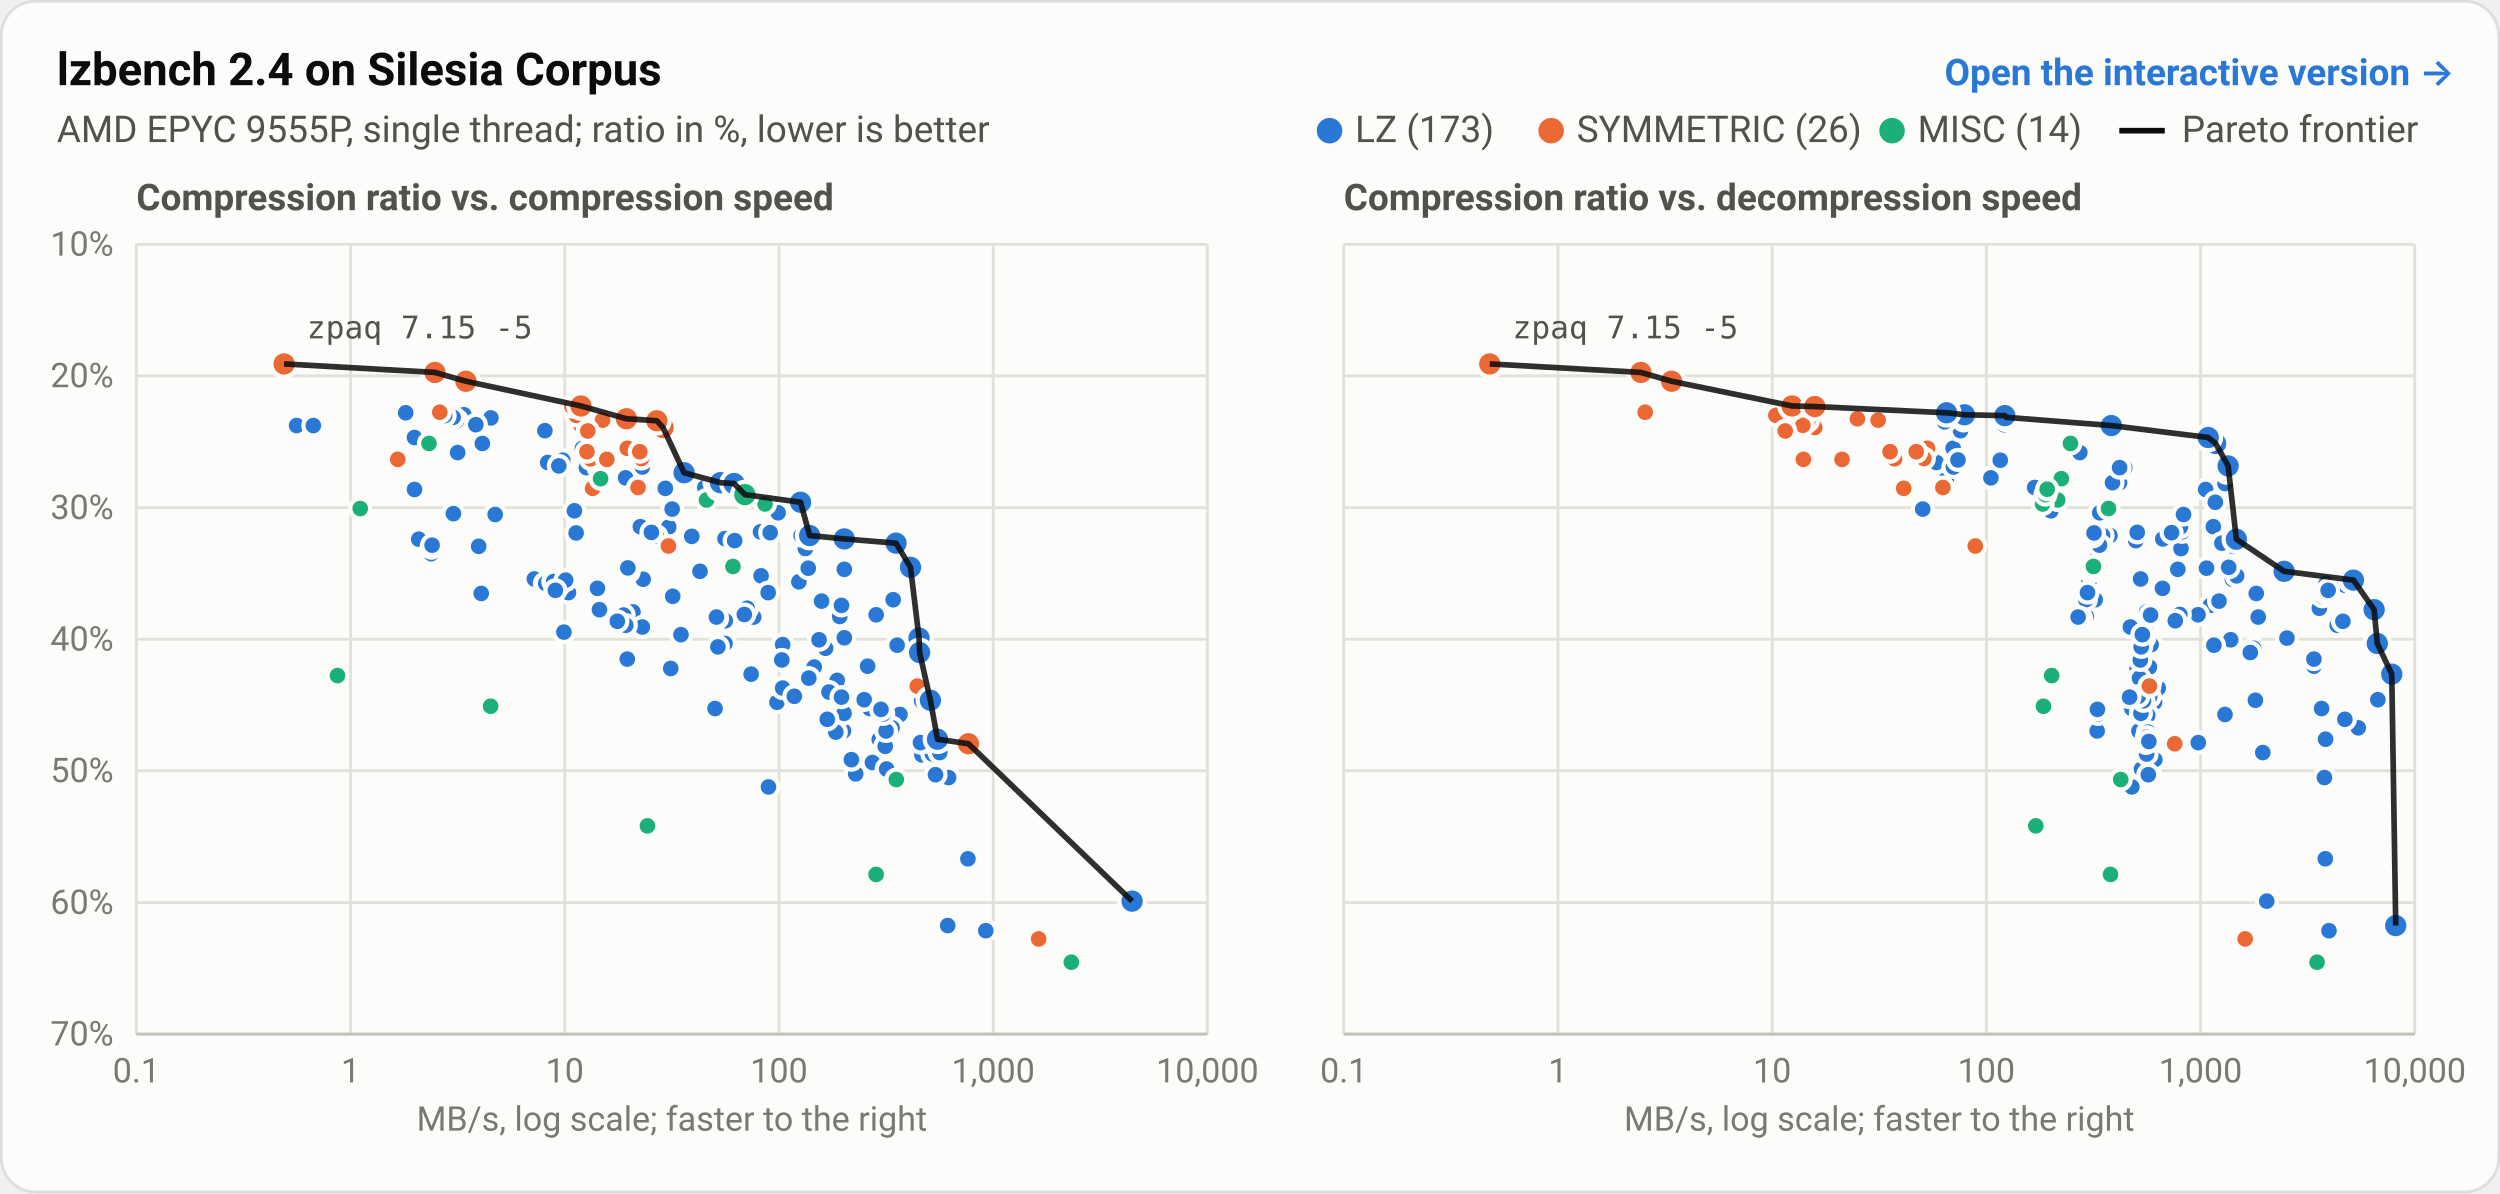
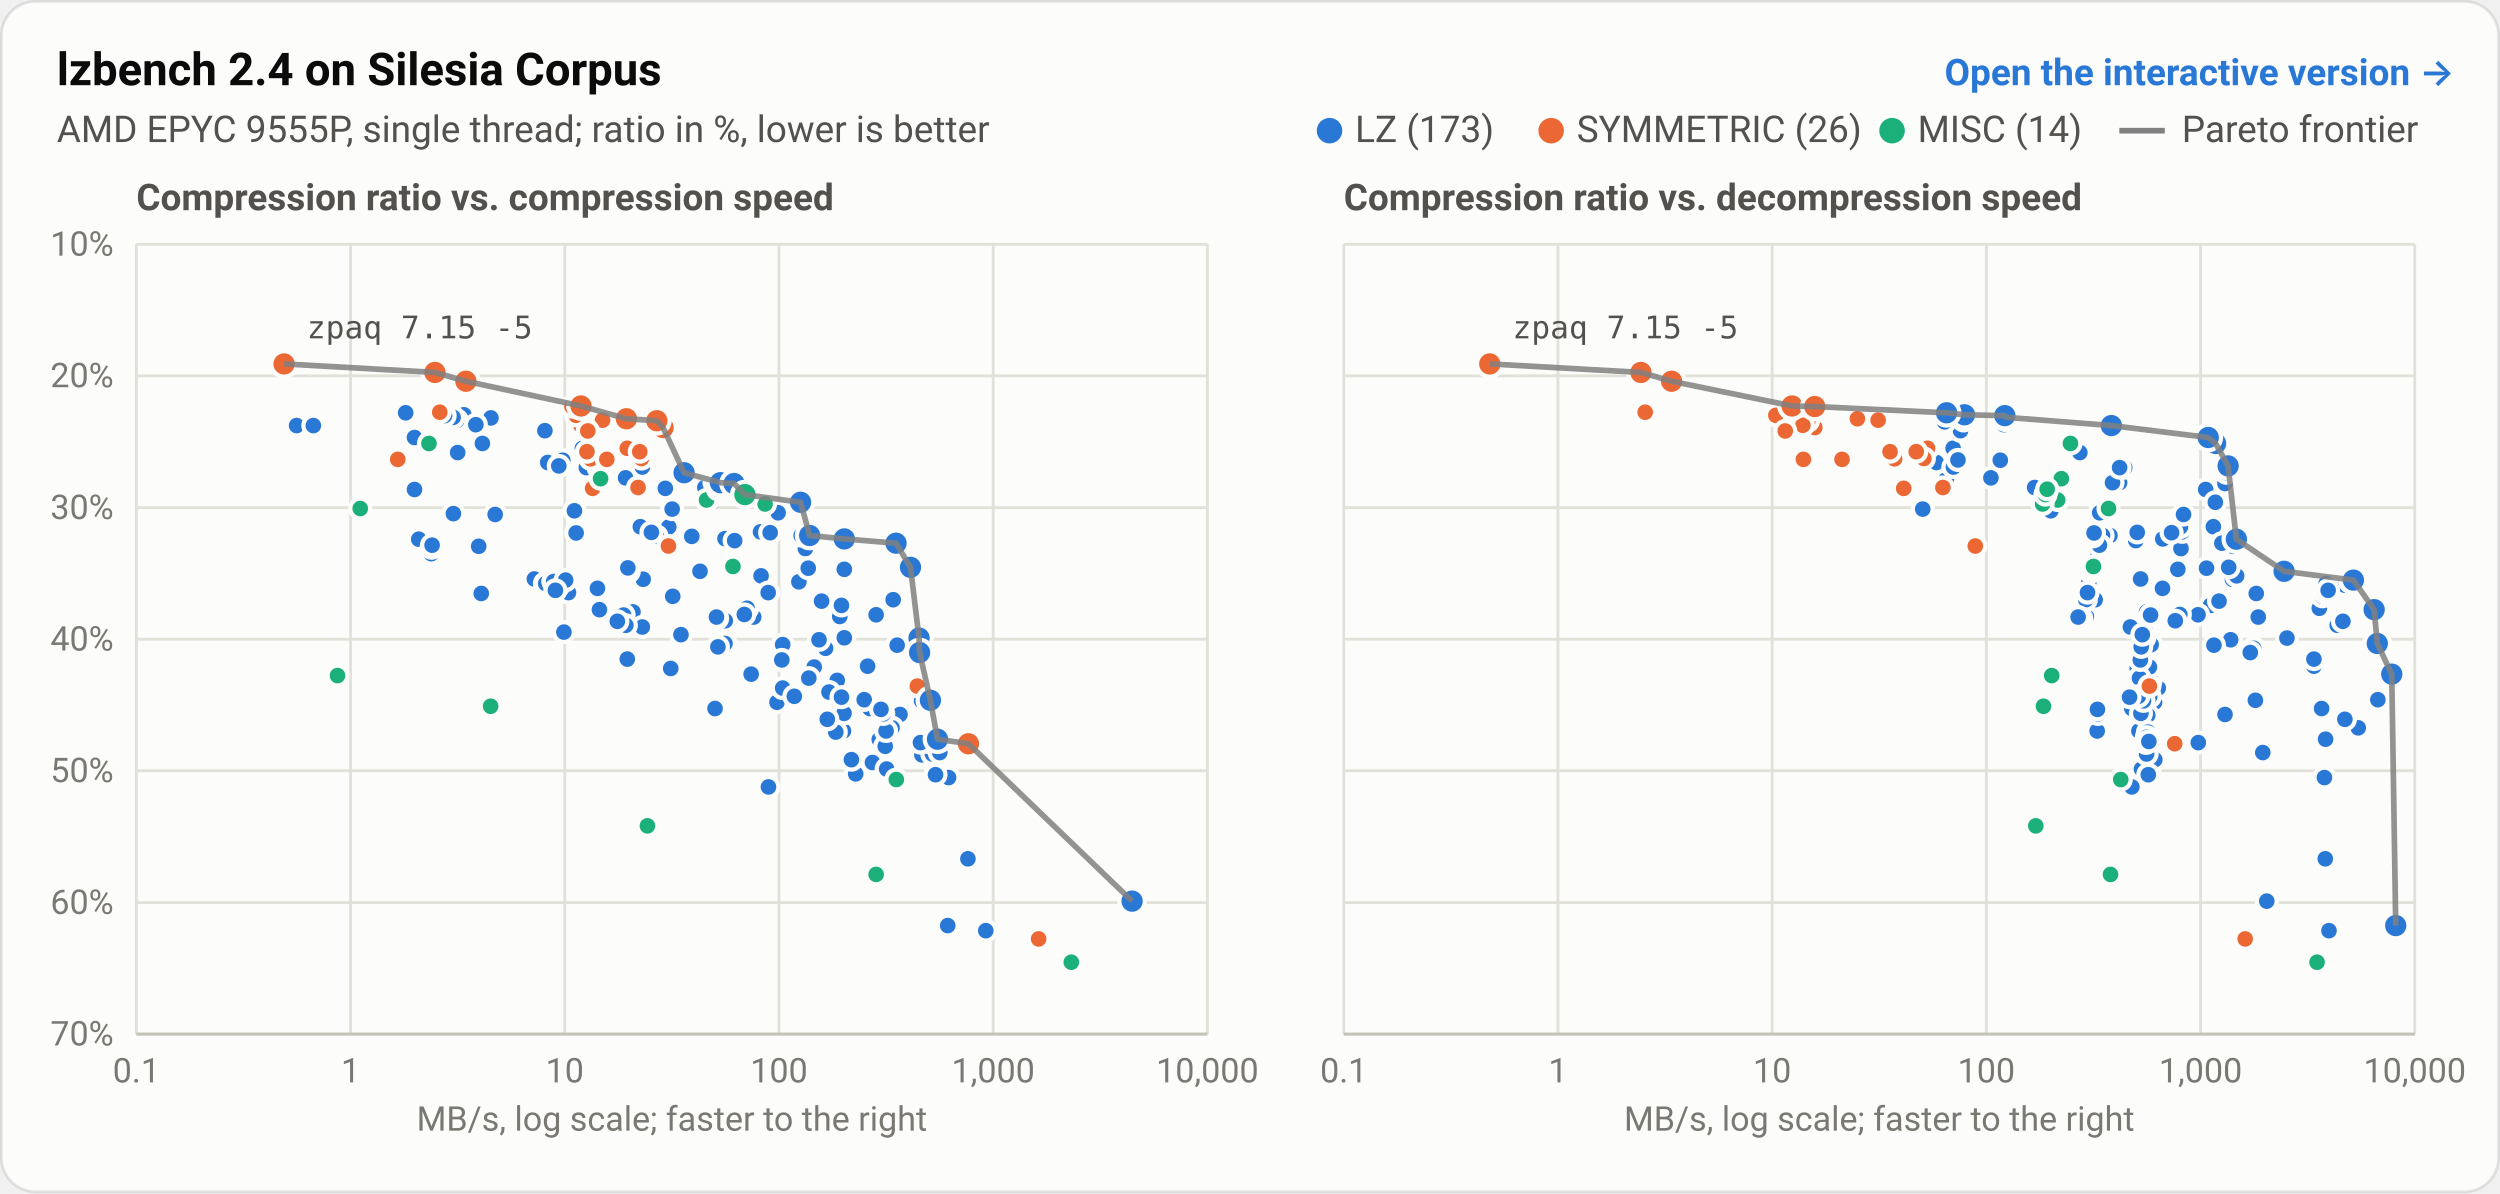
<svg xmlns="http://www.w3.org/2000/svg" width="880" height="420" viewBox="0 0 880 420" role="img" aria-label="lzbench 2.4 on Silesia Corpus: compression ratio against compression and decompression speed">
  <style>
  .bg { fill: #fcfcfb; stroke: rgba(11,11,11,0.10); }
  .grid { stroke: #e1e0d9; }
  .axis { stroke: #c3c2b7; }
-   .front { stroke: #0b0b0b; }
+   .front { stroke: #808080; }
  text { font-family: system-ui, -apple-system, "Segoe UI", Roboto, sans-serif; fill: #7a7873; font-size: 12px; }
  .title { fill: #0b0b0b; font-size: 16px; font-weight: 650; }
  .sub, .panel, .key { fill: #52514e; font-size: 13px; }
  .panel { font-weight: 600; }
  .label { fill: #52514e; font-family: ui-monospace, Menlo, Consolas, monospace; font-size: 11px; }
  .link { fill: #2a78d6; font-size: 13px; font-weight: 600; }
  .ring { stroke: #fcfcfb; }
  .lz { fill: #2a78d6; } .sym { fill: #eb6834; } .misc { fill: #1baf7a; }
  @media (prefers-color-scheme: dark) {
    .bg { fill: #1a1a19; stroke: rgba(255,255,255,0.10); }
    .grid { stroke: #2c2c2a; }
    .axis { stroke: #383835; }
    .front { stroke: #ffffff; }
    text { fill: #9a988f; }
    .title { fill: #ffffff; }
    .sub, .panel, .key, .label { fill: #c3c2b7; }
    .link { fill: #6da7ec; }
    .ring { stroke: #1a1a19; }
    .lz { fill: #3987e5; } .sym { fill: #d95926; } .misc { fill: #199e70; }
  }
</style>
  <rect class="bg" x="0.5" y="0.5" width="879" height="419" rx="12" />
  <text class="title" x="20" y="30">lzbench 2.4 on Silesia Corpus</text>
  <text class="sub" x="20" y="50">AMD EPYC 9555P, single thread; ratio in %, lower is better</text>
  <text class="link" x="864" y="30" text-anchor="end">Open the interactive version →</text>
  <circle class="lz" cx="468" cy="46" r="4.5" />
  <text class="key" x="477" y="50">LZ (173)</text>
  <circle class="sym" cx="546" cy="46" r="4.5" />
  <text class="key" x="555" y="50">SYMMETRIC (26)</text>
  <circle class="misc" cx="666" cy="46" r="4.5" />
  <text class="key" x="675" y="50">MISC (14)</text>
  <line class="front" stroke-width="2" x1="746" x2="762" y1="46" y2="46" />
  <text class="key" x="768" y="50">Pareto frontier</text>
  <text x="40" y="90.0" text-anchor="end">10%</text>
  <text x="40" y="136.3" text-anchor="end">20%</text>
  <text x="40" y="182.7" text-anchor="end">30%</text>
  <text x="40" y="229.0" text-anchor="end">40%</text>
  <text x="40" y="275.3" text-anchor="end">50%</text>
  <text x="40" y="321.7" text-anchor="end">60%</text>
  <text x="40" y="368.0" text-anchor="end">70%</text>
  <text class="panel" x="48" y="74">Compression ratio vs. compression speed</text>
  <line class="grid" x1="48.0" x2="48.0" y1="86" y2="364" />
  <text x="48.0" y="381" text-anchor="middle">0.1</text>
  <line class="grid" x1="123.4" x2="123.4" y1="86" y2="364" />
  <text x="123.4" y="381" text-anchor="middle">1</text>
  <line class="grid" x1="198.8" x2="198.8" y1="86" y2="364" />
  <text x="198.8" y="381" text-anchor="middle">10</text>
  <line class="grid" x1="274.2" x2="274.2" y1="86" y2="364" />
  <text x="274.2" y="381" text-anchor="middle">100</text>
  <line class="grid" x1="349.6" x2="349.6" y1="86" y2="364" />
  <text x="349.6" y="381" text-anchor="middle">1,000</text>
  <line class="grid" x1="425.0" x2="425.0" y1="86" y2="364" />
  <text x="425.0" y="381" text-anchor="middle">10,000</text>
  <line class="grid" x1="48" x2="425.0" y1="86.0" y2="86.0" />
  <line class="grid" x1="48" x2="425.0" y1="132.3" y2="132.3" />
  <line class="grid" x1="48" x2="425.0" y1="178.7" y2="178.7" />
  <line class="grid" x1="48" x2="425.0" y1="225.0" y2="225.0" />
  <line class="grid" x1="48" x2="425.0" y1="271.3" y2="271.3" />
  <line class="grid" x1="48" x2="425.0" y1="317.7" y2="317.7" />
  <line class="grid" x1="48" x2="425.0" y1="364.0" y2="364.0" />
  <line class="axis" x1="48" x2="425.0" y1="364" y2="364" />
  <text x="236.5" y="398" text-anchor="middle">MB/s, log scale; faster to the right</text>
  <circle class="lz ring" stroke-width="1.5" cx="255.2" cy="189.6" r="3.5" />
  <circle class="lz ring" stroke-width="1.5" cx="243.5" cy="188.8" r="3.5" />
  <circle class="lz ring" stroke-width="1.5" cx="295.6" cy="217.0" r="3.5" />
  <circle class="lz ring" stroke-width="1.5" cx="281.2" cy="204.8" r="3.5" />
  <circle class="lz ring" stroke-width="1.5" cx="225.8" cy="186.6" r="3.5" />
  <circle class="lz ring" stroke-width="1.5" cx="159.6" cy="180.8" r="3.5" />
  <circle class="lz ring" stroke-width="1.5" cx="314.4" cy="211.1" r="3.5" />
  <circle class="lz ring" stroke-width="1.5" cx="206.4" cy="164.6" r="3.5" />
  <circle class="lz ring" stroke-width="1.5" cx="104.4" cy="149.8" r="3.5" />
  <circle class="lz ring" stroke-width="1.5" cx="307.1" cy="268.4" r="3.5" />
  <circle class="lz ring" stroke-width="1.5" cx="309.5" cy="260.3" r="3.5" />
  <circle class="lz ring" stroke-width="1.5" cx="224.3" cy="168.7" r="3.5" />
  <circle class="lz ring" stroke-width="1.5" cx="205.0" cy="157.8" r="3.5" />
  <circle class="lz ring" stroke-width="1.5" cx="191.8" cy="151.6" r="3.5" />
  <circle class="lz ring" stroke-width="1.5" cx="172.8" cy="147.1" r="3.5" />
  <circle class="lz ring" stroke-width="1.5" cx="163.3" cy="146.0" r="3.5" />
  <circle class="lz ring" stroke-width="1.5" cx="296.2" cy="213.1" r="3.5" />
  <circle class="lz ring" stroke-width="1.5" cx="273.9" cy="180.5" r="3.5" />
  <circle class="lz ring" stroke-width="1.5" cx="248.1" cy="171.6" r="3.5" />
  <circle class="lz ring" stroke-width="1.5" cx="297.2" cy="200.4" r="3.5" />
  <circle class="lz ring" stroke-width="1.5" cx="283.5" cy="193.1" r="3.5" />
  <circle class="lz ring" stroke-width="1.5" cx="267.7" cy="187.2" r="3.5" />
  <circle class="lz ring" stroke-width="1.5" cx="235.4" cy="185.5" r="3.5" />
  <circle class="lz ring" stroke-width="1.5" cx="174.3" cy="181.1" r="3.5" />
  <circle class="lz ring" stroke-width="1.5" cx="324.5" cy="265.7" r="3.5" />
  <circle class="lz ring" stroke-width="1.5" cx="290.6" cy="228.2" r="3.5" />
  <circle class="lz ring" stroke-width="1.5" cx="265.3" cy="217.2" r="3.5" />
  <circle class="lz ring" stroke-width="1.5" cx="169.4" cy="208.9" r="3.5" />
  <circle class="lz ring" stroke-width="1.5" cx="316.8" cy="251.5" r="3.5" />
  <circle class="lz ring" stroke-width="1.5" cx="288.3" cy="225.2" r="3.5" />
  <circle class="lz ring" stroke-width="1.5" cx="226.4" cy="203.9" r="3.5" />
  <circle class="lz ring" stroke-width="1.5" cx="147.4" cy="189.8" r="3.5" />
  <circle class="lz ring" stroke-width="1.5" cx="315.8" cy="227.1" r="3.5" />
  <circle class="lz ring" stroke-width="1.5" cx="289.2" cy="211.6" r="3.5" />
  <circle class="lz ring" stroke-width="1.5" cx="267.9" cy="202.7" r="3.5" />
  <circle class="lz ring" stroke-width="1.5" cx="168.5" cy="192.3" r="3.5" />
  <circle class="lz ring" stroke-width="1.5" cx="308.4" cy="216.4" r="3.5" />
  <circle class="lz ring" stroke-width="1.5" cx="284.5" cy="200.0" r="3.5" />
  <circle class="lz ring" stroke-width="1.5" cx="225.4" cy="185.4" r="3.5" />
  <circle class="lz ring" stroke-width="1.5" cx="145.9" cy="172.3" r="3.5" />
  <circle class="lz ring" stroke-width="1.5" cx="347.0" cy="327.6" r="3.5" />
  <circle class="lz ring" stroke-width="1.5" cx="340.7" cy="302.3" r="3.5" />
  <circle class="lz ring" stroke-width="1.5" cx="333.9" cy="273.7" r="3.5" />
  <circle class="lz ring" stroke-width="1.5" cx="305.4" cy="234.5" r="3.5" />
  <circle class="lz ring" stroke-width="1.5" cx="263.0" cy="214.1" r="3.5" />
  <circle class="lz ring" stroke-width="1.5" cx="236.8" cy="209.9" r="3.5" />
  <circle class="lz ring" stroke-width="1.5" cx="200.1" cy="208.6" r="3.5" />
  <circle class="lz ring" stroke-width="1.5" cx="246.4" cy="201.1" r="3.5" />
  <circle class="lz ring" stroke-width="1.5" cx="312.1" cy="270.7" r="3.5" />
  <circle class="lz ring" stroke-width="1.5" cx="311.6" cy="262.7" r="3.5" />
  <circle class="lz ring" stroke-width="1.5" cx="271.1" cy="187.5" r="3.5" />
  <circle class="lz ring" stroke-width="1.5" cx="270.5" cy="277.0" r="3.5" />
  <circle class="lz ring" stroke-width="1.5" cx="251.7" cy="249.4" r="3.5" />
  <circle class="lz ring" stroke-width="1.5" cx="236.1" cy="235.3" r="3.5" />
  <circle class="lz ring" stroke-width="1.5" cx="198.5" cy="222.5" r="3.5" />
  <circle class="lz ring" stroke-width="1.5" cx="202.2" cy="179.8" r="3.5" />
  <circle class="lz ring" stroke-width="1.5" cx="161.1" cy="159.3" r="3.5" />
  <circle class="lz ring" stroke-width="1.5" cx="236.6" cy="179.2" r="3.5" />
  <circle class="lz ring" stroke-width="1.5" cx="192.8" cy="162.8" r="3.5" />
  <circle class="lz ring" stroke-width="1.5" cx="160.1" cy="148.5" r="3.5" />
  <circle class="lz ring" stroke-width="1.5" cx="142.8" cy="145.3" r="3.5" />
  <circle class="lz ring" stroke-width="1.5" cx="234.2" cy="171.9" r="3.5" />
  <circle class="lz ring" stroke-width="1.5" cx="226.1" cy="164.4" r="3.5" />
  <circle class="lz ring" stroke-width="1.5" cx="208.9" cy="161.9" r="3.5" />
  <circle class="lz ring" stroke-width="1.5" cx="160.8" cy="148.0" r="3.5" />
  <circle class="lz ring" stroke-width="1.5" cx="154.1" cy="146.1" r="3.5" />
  <circle class="lz ring" stroke-width="1.5" cx="301.2" cy="272.4" r="3.5" />
  <circle class="lz ring" stroke-width="1.5" cx="273.5" cy="247.2" r="3.5" />
  <circle class="lz ring" stroke-width="1.5" cx="299.7" cy="267.4" r="3.5" />
  <circle class="lz ring" stroke-width="1.5" cx="275.5" cy="242.2" r="3.5" />
  <circle class="lz ring" stroke-width="1.5" cx="294.5" cy="251.8" r="3.5" />
  <circle class="lz ring" stroke-width="1.5" cx="295.6" cy="245.2" r="3.5" />
  <circle class="lz ring" stroke-width="1.5" cx="294.7" cy="239.5" r="3.5" />
  <circle class="lz ring" stroke-width="1.5" cx="286.6" cy="234.8" r="3.5" />
  <circle class="lz ring" stroke-width="1.5" cx="275.5" cy="226.9" r="3.5" />
  <circle class="lz ring" stroke-width="1.5" cx="210.3" cy="207.1" r="3.5" />
  <circle class="lz ring" stroke-width="1.5" cx="296.9" cy="257.3" r="3.5" />
  <circle class="lz ring" stroke-width="1.5" cx="297.1" cy="251.1" r="3.5" />
  <circle class="lz ring" stroke-width="1.5" cx="291.8" cy="243.6" r="3.5" />
  <circle class="lz ring" stroke-width="1.5" cx="284.7" cy="238.7" r="3.5" />
  <circle class="lz ring" stroke-width="1.5" cx="275.2" cy="232.3" r="3.5" />
  <circle class="lz ring" stroke-width="1.5" cx="222.8" cy="215.4" r="3.5" />
  <circle class="lz ring" stroke-width="1.5" cx="294.2" cy="257.7" r="3.5" />
  <circle class="lz ring" stroke-width="1.5" cx="219.5" cy="216.5" r="3.5" />
  <circle class="lz ring" stroke-width="1.5" cx="326.9" cy="259.5" r="3.5" />
  <circle class="lz ring" stroke-width="1.5" cx="329.3" cy="272.7" r="3.5" />
  <circle class="lz ring" stroke-width="1.5" cx="328.2" cy="265.4" r="3.5" />
  <circle class="lz ring" stroke-width="1.5" cx="327.9" cy="261.5" r="3.5" />
  <circle class="lz ring" stroke-width="1.5" cx="188.9" cy="204.3" r="3.5" />
  <circle class="lz ring" stroke-width="1.5" cx="327.0" cy="261.0" r="3.5" />
  <circle class="lz ring" stroke-width="1.5" cx="188.5" cy="204.7" r="3.5" />
  <circle class="lz ring" stroke-width="1.5" cx="188.1" cy="203.8" r="3.5" />
  <circle class="lz ring" stroke-width="1.5" cx="226.1" cy="220.7" r="3.5" />
  <circle class="lz ring" stroke-width="1.5" cx="220.8" cy="232.0" r="3.5" />
  <circle class="lz ring" stroke-width="1.5" cx="192.6" cy="205.4" r="3.5" />
  <circle class="lz ring" stroke-width="1.5" cx="191.8" cy="205.4" r="3.5" />
  <circle class="lz ring" stroke-width="1.5" cx="192.1" cy="205.4" r="3.5" />
  <circle class="lz ring" stroke-width="1.5" cx="306.2" cy="249.4" r="3.5" />
  <circle class="lz ring" stroke-width="1.5" cx="220.3" cy="220.1" r="3.5" />
  <circle class="lz ring" stroke-width="1.5" cx="196.7" cy="206.0" r="3.5" />
  <circle class="lz ring" stroke-width="1.5" cx="196.2" cy="206.0" r="3.5" />
  <circle class="lz ring" stroke-width="1.5" cx="196.0" cy="206.0" r="3.5" />
  <circle class="lz ring" stroke-width="1.5" cx="217.3" cy="218.7" r="3.5" />
  <circle class="lz ring" stroke-width="1.5" cx="195.4" cy="204.7" r="3.5" />
  <circle class="lz ring" stroke-width="1.5" cx="194.8" cy="204.7" r="3.5" />
  <circle class="lz ring" stroke-width="1.5" cx="194.9" cy="204.7" r="3.5" />
  <circle class="lz ring" stroke-width="1.5" cx="262.0" cy="216.3" r="3.5" />
  <circle class="lz ring" stroke-width="1.5" cx="314.4" cy="211.1" r="3.5" />
  <circle class="lz ring" stroke-width="1.5" cx="282.0" cy="188.5" r="3.5" />
  <circle class="lz ring" stroke-width="1.5" cx="251.5" cy="169.9" r="3.5" />
  <circle class="lz ring" stroke-width="1.5" cx="210.7" cy="164.6" r="3.5" />
  <circle class="lz ring" stroke-width="1.5" cx="110.3" cy="149.8" r="3.5" />
  <circle class="lz ring" stroke-width="1.5" cx="313.9" cy="256.2" r="3.5" />
  <circle class="lz ring" stroke-width="1.5" cx="304.2" cy="246.3" r="3.5" />
  <circle class="lz ring" stroke-width="1.5" cx="264.3" cy="237.3" r="3.5" />
  <circle class="lz ring" stroke-width="1.5" cx="255.3" cy="226.5" r="3.5" />
  <circle class="lz ring" stroke-width="1.5" cx="210.7" cy="214.6" r="3.5" />
  <circle class="lz ring" stroke-width="1.5" cx="199.1" cy="204.2" r="3.5" />
  <circle class="lz ring" stroke-width="1.5" cx="314.0" cy="256.2" r="3.5" />
  <circle class="lz ring" stroke-width="1.5" cx="304.2" cy="246.3" r="3.5" />
  <circle class="lz ring" stroke-width="1.5" cx="264.4" cy="237.3" r="3.5" />
  <circle class="lz ring" stroke-width="1.5" cx="255.2" cy="226.5" r="3.5" />
  <circle class="lz ring" stroke-width="1.5" cx="211.0" cy="214.6" r="3.5" />
  <circle class="lz ring" stroke-width="1.5" cx="324.4" cy="246.7" r="3.5" />
  <circle class="lz ring" stroke-width="1.5" cx="297.2" cy="224.5" r="3.5" />
  <circle class="lz ring" stroke-width="1.5" cx="255.3" cy="218.5" r="3.5" />
  <circle class="lz ring" stroke-width="1.5" cx="311.9" cy="257.3" r="3.5" />
  <circle class="lz ring" stroke-width="1.5" cx="310.9" cy="251.3" r="3.5" />
  <circle class="lz ring" stroke-width="1.5" cx="310.1" cy="249.7" r="3.5" />
  <circle class="lz ring" stroke-width="1.5" cx="324.0" cy="261.4" r="3.5" />
  <circle class="lz ring" stroke-width="1.5" cx="251.5" cy="218.3" r="3.5" />
  <circle class="lz ring" stroke-width="1.5" cx="221.3" cy="201.2" r="3.5" />
  <circle class="lz ring" stroke-width="1.5" cx="151.8" cy="194.9" r="3.5" />
  <circle class="lz ring" stroke-width="1.5" cx="252.4" cy="217.7" r="3.5" />
  <circle class="lz ring" stroke-width="1.5" cx="221.2" cy="200.9" r="3.5" />
  <circle class="lz ring" stroke-width="1.5" cx="151.9" cy="192.8" r="3.5" />
  <circle class="lz ring" stroke-width="1.5" cx="252.2" cy="217.2" r="3.5" />
  <circle class="lz ring" stroke-width="1.5" cx="221.0" cy="199.9" r="3.5" />
  <circle class="lz ring" stroke-width="1.5" cx="152.1" cy="191.9" r="3.5" />
  <circle class="lz ring" stroke-width="1.5" cx="220.2" cy="168.2" r="3.5" />
  <circle class="lz ring" stroke-width="1.5" cx="198.1" cy="162.0" r="3.5" />
  <circle class="lz ring" stroke-width="1.5" cx="167.5" cy="149.5" r="3.5" />
  <circle class="lz ring" stroke-width="1.5" cx="159.5" cy="146.9" r="3.5" />
  <circle class="lz ring" stroke-width="1.5" cx="156.5" cy="146.3" r="3.5" />
  <circle class="lz ring" stroke-width="1.5" cx="279.6" cy="245.1" r="3.5" />
  <circle class="lz ring" stroke-width="1.5" cx="252.7" cy="227.7" r="3.5" />
  <circle class="lz ring" stroke-width="1.5" cx="239.7" cy="223.4" r="3.5" />
  <circle class="lz ring" stroke-width="1.5" cx="270.4" cy="208.6" r="3.5" />
  <circle class="lz ring" stroke-width="1.5" cx="231.1" cy="188.8" r="3.5" />
  <circle class="lz ring" stroke-width="1.5" cx="202.8" cy="187.6" r="3.5" />
  <circle class="lz ring" stroke-width="1.5" cx="296.2" cy="245.4" r="3.5" />
  <circle class="lz ring" stroke-width="1.5" cx="258.6" cy="190.3" r="3.5" />
  <circle class="lz ring" stroke-width="1.5" cx="229.3" cy="187.4" r="3.5" />
  <circle class="lz ring" stroke-width="1.5" cx="330.8" cy="264.9" r="3.5" />
  <circle class="lz ring" stroke-width="1.5" cx="196.7" cy="164.0" r="3.5" />
  <circle class="lz ring" stroke-width="1.5" cx="169.8" cy="156.1" r="3.5" />
  <circle class="lz ring" stroke-width="1.5" cx="145.9" cy="154.0" r="3.5" />
  <circle class="lz ring" stroke-width="1.5" cx="333.6" cy="325.8" r="3.5" />
  <circle class="lz ring" stroke-width="1.5" cx="291.2" cy="253.2" r="3.5" />
  <circle class="lz ring" stroke-width="1.5" cx="195.5" cy="207.8" r="3.5" />
  <circle class="sym ring" stroke-width="1.5" cx="208.6" cy="171.9" r="3.5" />
  <circle class="sym ring" stroke-width="1.5" cx="207.9" cy="161.5" r="3.5" />
  <circle class="sym ring" stroke-width="1.5" cx="206.6" cy="159.0" r="3.5" />
  <circle class="sym ring" stroke-width="1.5" cx="204.5" cy="149.7" r="3.5" />
  <circle class="sym ring" stroke-width="1.5" cx="202.8" cy="146.2" r="3.5" />
  <circle class="sym ring" stroke-width="1.5" cx="365.6" cy="330.5" r="3.5" />
  <circle class="sym ring" stroke-width="1.5" cx="322.9" cy="241.5" r="3.5" />
  <circle class="sym ring" stroke-width="1.5" cx="220.8" cy="157.8" r="3.5" />
  <circle class="sym ring" stroke-width="1.5" cx="212.1" cy="147.9" r="3.5" />
  <circle class="sym ring" stroke-width="1.5" cx="201.3" cy="143.1" r="3.5" />
  <circle class="sym ring" stroke-width="1.5" cx="224.6" cy="171.6" r="3.5" />
  <circle class="sym ring" stroke-width="1.5" cx="225.8" cy="161.4" r="3.5" />
  <circle class="sym ring" stroke-width="1.5" cx="225.2" cy="159.0" r="3.5" />
  <circle class="sym ring" stroke-width="1.5" cx="213.6" cy="161.7" r="3.5" />
  <circle class="sym ring" stroke-width="1.5" cx="206.9" cy="151.7" r="3.5" />
  <circle class="sym ring" stroke-width="1.5" cx="154.8" cy="145.1" r="3.5" />
  <circle class="sym ring" stroke-width="1.5" cx="140.0" cy="161.7" r="3.5" />
  <circle class="sym ring" stroke-width="1.5" cx="235.3" cy="192.2" r="3.5" />
  <circle class="misc ring" stroke-width="1.5" cx="258.0" cy="199.4" r="3.5" />
  <circle class="misc ring" stroke-width="1.5" cx="126.8" cy="179.0" r="3.5" />
  <circle class="misc ring" stroke-width="1.5" cx="308.4" cy="307.8" r="3.5" />
  <circle class="misc ring" stroke-width="1.5" cx="377.1" cy="338.7" r="3.5" />
  <circle class="misc ring" stroke-width="1.5" cx="227.9" cy="290.7" r="3.5" />
  <circle class="misc ring" stroke-width="1.5" cx="172.7" cy="248.6" r="3.5" />
  <circle class="misc ring" stroke-width="1.5" cx="118.8" cy="237.8" r="3.5" />
  <circle class="misc ring" stroke-width="1.5" cx="315.5" cy="274.4" r="3.5" />
  <circle class="misc ring" stroke-width="1.5" cx="248.7" cy="176.0" r="3.5" />
  <circle class="misc ring" stroke-width="1.5" cx="211.4" cy="168.5" r="3.5" />
  <circle class="misc ring" stroke-width="1.5" cx="151.0" cy="156.1" r="3.5" />
  <circle class="misc ring" stroke-width="1.5" cx="269.3" cy="177.4" r="3.5" />
  <circle class="misc ring" stroke-width="1.5" cx="252.7" cy="172.2" r="3.5" />
  <circle class="lz ring" stroke-width="1.5" cx="285.0" cy="188.5" r="4.5" />
  <circle class="lz ring" stroke-width="1.5" cx="253.6" cy="169.9" r="4.5" />
  <circle class="lz ring" stroke-width="1.5" cx="297.2" cy="189.7" r="4.5" />
  <circle class="lz ring" stroke-width="1.5" cx="330.0" cy="260.2" r="4.5" />
  <circle class="lz ring" stroke-width="1.5" cx="323.5" cy="224.6" r="4.5" />
  <circle class="lz ring" stroke-width="1.5" cx="398.5" cy="317.2" r="4.5" />
  <circle class="lz ring" stroke-width="1.5" cx="327.5" cy="246.5" r="4.5" />
  <circle class="lz ring" stroke-width="1.5" cx="323.7" cy="229.7" r="4.5" />
  <circle class="lz ring" stroke-width="1.5" cx="320.5" cy="199.7" r="4.5" />
  <circle class="lz ring" stroke-width="1.5" cx="315.4" cy="191.2" r="4.5" />
  <circle class="lz ring" stroke-width="1.5" cx="281.8" cy="176.8" r="4.5" />
  <circle class="lz ring" stroke-width="1.5" cx="258.4" cy="170.2" r="4.5" />
  <circle class="lz ring" stroke-width="1.5" cx="240.8" cy="166.4" r="4.5" />
  <circle class="sym ring" stroke-width="1.5" cx="220.5" cy="147.4" r="4.5" />
  <circle class="sym ring" stroke-width="1.5" cx="233.4" cy="150.5" r="4.5" />
  <circle class="sym ring" stroke-width="1.5" cx="231.2" cy="148.1" r="4.5" />
  <circle class="sym ring" stroke-width="1.5" cx="204.5" cy="142.9" r="4.5" />
  <circle class="sym ring" stroke-width="1.5" cx="340.9" cy="261.8" r="4.5" />
  <circle class="sym ring" stroke-width="1.5" cx="164.0" cy="134.2" r="4.5" />
  <circle class="sym ring" stroke-width="1.5" cx="153.1" cy="131.1" r="4.5" />
  <circle class="sym ring" stroke-width="1.5" cx="100.0" cy="128.1" r="4.5" />
  <circle class="misc ring" stroke-width="1.5" cx="262.2" cy="174.1" r="4.5" />
  <polyline class="front" fill="none" stroke-width="2" stroke-linejoin="round" opacity="0.85" points="398.5,317.2 340.9,261.8 330.0,260.2 327.5,246.5 323.7,229.7 323.5,224.6 320.5,199.7 315.4,191.2 297.2,189.7 285.0,188.5 281.8,176.8 262.2,174.1 258.4,170.2 253.6,169.9 240.8,166.4 233.4,150.5 231.2,148.1 220.5,147.4 204.5,142.9 164.0,134.2 153.1,131.1 100.0,128.1" />
  <text class="label" x="108.0" y="119.1">zpaq 7.15 -5</text>
  <text class="panel" x="473.0" y="74">Compression ratio vs. decompression speed</text>
  <line class="grid" x1="473.0" x2="473.0" y1="86" y2="364" />
  <text x="473.0" y="381" text-anchor="middle">0.1</text>
  <line class="grid" x1="548.4" x2="548.4" y1="86" y2="364" />
  <text x="548.4" y="381" text-anchor="middle">1</text>
  <line class="grid" x1="623.8" x2="623.8" y1="86" y2="364" />
  <text x="623.8" y="381" text-anchor="middle">10</text>
  <line class="grid" x1="699.2" x2="699.2" y1="86" y2="364" />
  <text x="699.2" y="381" text-anchor="middle">100</text>
  <line class="grid" x1="774.6" x2="774.6" y1="86" y2="364" />
  <text x="774.6" y="381" text-anchor="middle">1,000</text>
  <line class="grid" x1="850.0" x2="850.0" y1="86" y2="364" />
  <text x="850.0" y="381" text-anchor="middle">10,000</text>
  <line class="grid" x1="473.0" x2="850.0" y1="86.0" y2="86.0" />
  <line class="grid" x1="473.0" x2="850.0" y1="132.3" y2="132.3" />
  <line class="grid" x1="473.0" x2="850.0" y1="178.7" y2="178.7" />
  <line class="grid" x1="473.0" x2="850.0" y1="225.0" y2="225.0" />
  <line class="grid" x1="473.0" x2="850.0" y1="271.3" y2="271.3" />
  <line class="grid" x1="473.0" x2="850.0" y1="317.7" y2="317.7" />
  <line class="grid" x1="473.0" x2="850.0" y1="364.0" y2="364.0" />
  <line class="axis" x1="473.0" x2="850.0" y1="364" y2="364" />
  <text x="661.5" y="398" text-anchor="middle">MB/s, log scale; faster to the right</text>
  <circle class="lz ring" stroke-width="1.5" cx="761.7" cy="189.6" r="3.5" />
  <circle class="lz ring" stroke-width="1.5" cx="761.9" cy="188.8" r="3.5" />
  <circle class="lz ring" stroke-width="1.5" cx="734.4" cy="217.0" r="3.5" />
  <circle class="lz ring" stroke-width="1.5" cx="735.3" cy="204.8" r="3.5" />
  <circle class="lz ring" stroke-width="1.5" cx="738.1" cy="186.6" r="3.5" />
  <circle class="lz ring" stroke-width="1.5" cx="740.7" cy="180.8" r="3.5" />
  <circle class="lz ring" stroke-width="1.5" cx="737.5" cy="211.1" r="3.5" />
  <circle class="lz ring" stroke-width="1.5" cx="742.7" cy="188.5" r="3.5" />
  <circle class="lz ring" stroke-width="1.5" cx="746.1" cy="169.9" r="3.5" />
  <circle class="lz ring" stroke-width="1.5" cx="747.9" cy="164.6" r="3.5" />
  <circle class="lz ring" stroke-width="1.5" cx="757.2" cy="268.4" r="3.5" />
  <circle class="lz ring" stroke-width="1.5" cx="755.7" cy="260.3" r="3.5" />
  <circle class="lz ring" stroke-width="1.5" cx="685.1" cy="168.7" r="3.5" />
  <circle class="lz ring" stroke-width="1.5" cx="687.5" cy="157.8" r="3.5" />
  <circle class="lz ring" stroke-width="1.5" cx="690.1" cy="151.6" r="3.5" />
  <circle class="lz ring" stroke-width="1.5" cx="691.3" cy="147.1" r="3.5" />
  <circle class="lz ring" stroke-width="1.5" cx="778.1" cy="213.1" r="3.5" />
  <circle class="lz ring" stroke-width="1.5" cx="761.3" cy="189.7" r="3.5" />
  <circle class="lz ring" stroke-width="1.5" cx="739.1" cy="180.5" r="3.5" />
  <circle class="lz ring" stroke-width="1.5" cx="716.2" cy="171.6" r="3.5" />
  <circle class="lz ring" stroke-width="1.5" cx="766.6" cy="200.4" r="3.5" />
  <circle class="lz ring" stroke-width="1.5" cx="767.7" cy="193.1" r="3.5" />
  <circle class="lz ring" stroke-width="1.5" cx="768.1" cy="187.2" r="3.5" />
  <circle class="lz ring" stroke-width="1.5" cx="767.5" cy="185.5" r="3.5" />
  <circle class="lz ring" stroke-width="1.5" cx="768.6" cy="181.1" r="3.5" />
  <circle class="lz ring" stroke-width="1.5" cx="795.8" cy="265.7" r="3.5" />
  <circle class="lz ring" stroke-width="1.5" cx="793.3" cy="228.2" r="3.5" />
  <circle class="lz ring" stroke-width="1.5" cx="794.9" cy="217.2" r="3.5" />
  <circle class="lz ring" stroke-width="1.5" cx="794.2" cy="208.9" r="3.5" />
  <circle class="lz ring" stroke-width="1.5" cx="783.2" cy="251.5" r="3.5" />
  <circle class="lz ring" stroke-width="1.5" cx="785.2" cy="225.2" r="3.5" />
  <circle class="lz ring" stroke-width="1.5" cx="785.8" cy="203.9" r="3.5" />
  <circle class="lz ring" stroke-width="1.5" cx="779.3" cy="227.1" r="3.5" />
  <circle class="lz ring" stroke-width="1.5" cx="781.1" cy="211.6" r="3.5" />
  <circle class="lz ring" stroke-width="1.5" cx="787.3" cy="202.7" r="3.5" />
  <circle class="lz ring" stroke-width="1.5" cx="786.1" cy="192.3" r="3.5" />
  <circle class="lz ring" stroke-width="1.5" cx="773.7" cy="216.4" r="3.5" />
  <circle class="lz ring" stroke-width="1.5" cx="776.7" cy="200.0" r="3.5" />
  <circle class="lz ring" stroke-width="1.5" cx="779.1" cy="185.4" r="3.5" />
  <circle class="lz ring" stroke-width="1.5" cx="776.4" cy="172.3" r="3.5" />
  <circle class="lz ring" stroke-width="1.5" cx="819.8" cy="327.6" r="3.5" />
  <circle class="lz ring" stroke-width="1.5" cx="818.5" cy="302.3" r="3.5" />
  <circle class="lz ring" stroke-width="1.5" cx="818.2" cy="273.7" r="3.5" />
  <circle class="lz ring" stroke-width="1.5" cx="818.6" cy="260.2" r="3.5" />
  <circle class="lz ring" stroke-width="1.5" cx="814.5" cy="234.5" r="3.5" />
  <circle class="lz ring" stroke-width="1.5" cx="816.4" cy="214.1" r="3.5" />
  <circle class="lz ring" stroke-width="1.5" cx="817.5" cy="209.9" r="3.5" />
  <circle class="lz ring" stroke-width="1.5" cx="818.4" cy="208.6" r="3.5" />
  <circle class="lz ring" stroke-width="1.5" cx="805.0" cy="224.6" r="3.5" />
  <circle class="lz ring" stroke-width="1.5" cx="753.8" cy="270.7" r="3.5" />
  <circle class="lz ring" stroke-width="1.5" cx="754.9" cy="262.7" r="3.5" />
  <circle class="lz ring" stroke-width="1.5" cx="764.4" cy="187.5" r="3.5" />
  <circle class="lz ring" stroke-width="1.5" cx="750.4" cy="277.0" r="3.5" />
  <circle class="lz ring" stroke-width="1.5" cx="750.4" cy="249.4" r="3.5" />
  <circle class="lz ring" stroke-width="1.5" cx="752.3" cy="235.3" r="3.5" />
  <circle class="lz ring" stroke-width="1.5" cx="755.3" cy="222.5" r="3.5" />
  <circle class="lz ring" stroke-width="1.5" cx="721.9" cy="179.8" r="3.5" />
  <circle class="lz ring" stroke-width="1.5" cx="732.1" cy="159.3" r="3.5" />
  <circle class="lz ring" stroke-width="1.5" cx="676.8" cy="179.2" r="3.5" />
  <circle class="lz ring" stroke-width="1.5" cx="681.6" cy="162.8" r="3.5" />
  <circle class="lz ring" stroke-width="1.5" cx="684.5" cy="148.5" r="3.5" />
  <circle class="lz ring" stroke-width="1.5" cx="683.7" cy="171.9" r="3.5" />
  <circle class="lz ring" stroke-width="1.5" cx="687.6" cy="164.4" r="3.5" />
  <circle class="lz ring" stroke-width="1.5" cx="689.2" cy="161.9" r="3.5" />
  <circle class="lz ring" stroke-width="1.5" cx="691.2" cy="148.0" r="3.5" />
  <circle class="lz ring" stroke-width="1.5" cx="691.1" cy="146.1" r="3.5" />
  <circle class="lz ring" stroke-width="1.5" cx="756.7" cy="272.4" r="3.5" />
  <circle class="lz ring" stroke-width="1.5" cx="758.4" cy="247.2" r="3.5" />
  <circle class="lz ring" stroke-width="1.5" cx="758.5" cy="267.4" r="3.5" />
  <circle class="lz ring" stroke-width="1.5" cx="759.7" cy="242.2" r="3.5" />
  <circle class="lz ring" stroke-width="1.5" cx="756.0" cy="251.8" r="3.5" />
  <circle class="lz ring" stroke-width="1.5" cx="756.7" cy="245.2" r="3.5" />
  <circle class="lz ring" stroke-width="1.5" cx="757.0" cy="239.5" r="3.5" />
  <circle class="lz ring" stroke-width="1.5" cx="756.6" cy="234.8" r="3.5" />
  <circle class="lz ring" stroke-width="1.5" cx="757.2" cy="226.9" r="3.5" />
  <circle class="lz ring" stroke-width="1.5" cx="761.2" cy="207.1" r="3.5" />
  <circle class="lz ring" stroke-width="1.5" cx="752.9" cy="257.3" r="3.5" />
  <circle class="lz ring" stroke-width="1.5" cx="753.6" cy="251.1" r="3.5" />
  <circle class="lz ring" stroke-width="1.5" cx="753.2" cy="243.6" r="3.5" />
  <circle class="lz ring" stroke-width="1.5" cx="753.1" cy="238.7" r="3.5" />
  <circle class="lz ring" stroke-width="1.5" cx="753.4" cy="232.3" r="3.5" />
  <circle class="lz ring" stroke-width="1.5" cx="755.6" cy="215.4" r="3.5" />
  <circle class="lz ring" stroke-width="1.5" cx="756.1" cy="257.7" r="3.5" />
  <circle class="lz ring" stroke-width="1.5" cx="757.0" cy="216.5" r="3.5" />
  <circle class="lz ring" stroke-width="1.5" cx="755.7" cy="259.5" r="3.5" />
  <circle class="lz ring" stroke-width="1.5" cx="756.2" cy="272.7" r="3.5" />
  <circle class="lz ring" stroke-width="1.5" cx="755.6" cy="265.4" r="3.5" />
  <circle class="lz ring" stroke-width="1.5" cx="755.4" cy="261.5" r="3.5" />
  <circle class="lz ring" stroke-width="1.5" cx="753.9" cy="204.3" r="3.5" />
  <circle class="lz ring" stroke-width="1.5" cx="756.4" cy="261.0" r="3.5" />
  <circle class="lz ring" stroke-width="1.5" cx="753.9" cy="204.7" r="3.5" />
  <circle class="lz ring" stroke-width="1.5" cx="753.5" cy="203.8" r="3.5" />
  <circle class="lz ring" stroke-width="1.5" cx="749.9" cy="220.7" r="3.5" />
  <circle class="lz ring" stroke-width="1.5" cx="814.5" cy="232.0" r="3.5" />
  <circle class="lz ring" stroke-width="1.5" cx="818.7" cy="205.4" r="3.5" />
  <circle class="lz ring" stroke-width="1.5" cx="818.7" cy="205.4" r="3.5" />
  <circle class="lz ring" stroke-width="1.5" cx="818.8" cy="205.4" r="3.5" />
  <circle class="lz ring" stroke-width="1.5" cx="817.2" cy="249.4" r="3.5" />
  <circle class="lz ring" stroke-width="1.5" cx="822.7" cy="220.1" r="3.5" />
  <circle class="lz ring" stroke-width="1.5" cx="825.4" cy="206.0" r="3.5" />
  <circle class="lz ring" stroke-width="1.5" cx="825.4" cy="206.0" r="3.5" />
  <circle class="lz ring" stroke-width="1.5" cx="825.4" cy="206.0" r="3.5" />
  <circle class="lz ring" stroke-width="1.5" cx="824.7" cy="218.7" r="3.5" />
  <circle class="lz ring" stroke-width="1.5" cx="827.3" cy="204.7" r="3.5" />
  <circle class="lz ring" stroke-width="1.5" cx="827.4" cy="204.7" r="3.5" />
  <circle class="lz ring" stroke-width="1.5" cx="827.4" cy="204.7" r="3.5" />
  <circle class="lz ring" stroke-width="1.5" cx="767.3" cy="216.3" r="3.5" />
  <circle class="lz ring" stroke-width="1.5" cx="734.2" cy="211.1" r="3.5" />
  <circle class="lz ring" stroke-width="1.5" cx="740.1" cy="188.5" r="3.5" />
  <circle class="lz ring" stroke-width="1.5" cx="743.6" cy="169.9" r="3.5" />
  <circle class="lz ring" stroke-width="1.5" cx="746.1" cy="164.6" r="3.5" />
  <circle class="lz ring" stroke-width="1.5" cx="742.1" cy="149.8" r="3.5" />
  <circle class="lz ring" stroke-width="1.5" cx="797.9" cy="317.2" r="3.5" />
  <circle class="lz ring" stroke-width="1.5" cx="830.4" cy="256.2" r="3.5" />
  <circle class="lz ring" stroke-width="1.5" cx="837.5" cy="246.3" r="3.5" />
  <circle class="lz ring" stroke-width="1.5" cx="830.1" cy="256.2" r="3.5" />
  <circle class="lz ring" stroke-width="1.5" cx="837.0" cy="246.3" r="3.5" />
  <circle class="lz ring" stroke-width="1.5" cx="841.4" cy="237.3" r="3.5" />
  <circle class="lz ring" stroke-width="1.5" cx="836.3" cy="226.5" r="3.5" />
  <circle class="lz ring" stroke-width="1.5" cx="835.3" cy="214.6" r="3.5" />
  <circle class="lz ring" stroke-width="1.5" cx="754.5" cy="246.7" r="3.5" />
  <circle class="lz ring" stroke-width="1.5" cx="754.8" cy="224.5" r="3.5" />
  <circle class="lz ring" stroke-width="1.5" cx="765.7" cy="218.5" r="3.5" />
  <circle class="lz ring" stroke-width="1.5" cx="738.2" cy="257.3" r="3.5" />
  <circle class="lz ring" stroke-width="1.5" cx="738.5" cy="251.3" r="3.5" />
  <circle class="lz ring" stroke-width="1.5" cx="738.3" cy="249.7" r="3.5" />
  <circle class="lz ring" stroke-width="1.5" cx="773.8" cy="261.4" r="3.5" />
  <circle class="lz ring" stroke-width="1.5" cx="731.4" cy="218.3" r="3.5" />
  <circle class="lz ring" stroke-width="1.5" cx="735.8" cy="201.2" r="3.5" />
  <circle class="lz ring" stroke-width="1.5" cx="738.6" cy="194.9" r="3.5" />
  <circle class="lz ring" stroke-width="1.5" cx="732.6" cy="217.7" r="3.5" />
  <circle class="lz ring" stroke-width="1.5" cx="736.9" cy="200.9" r="3.5" />
  <circle class="lz ring" stroke-width="1.5" cx="740.0" cy="192.8" r="3.5" />
  <circle class="lz ring" stroke-width="1.5" cx="731.5" cy="217.2" r="3.5" />
  <circle class="lz ring" stroke-width="1.5" cx="736.2" cy="199.9" r="3.5" />
  <circle class="lz ring" stroke-width="1.5" cx="739.0" cy="191.9" r="3.5" />
  <circle class="lz ring" stroke-width="1.5" cx="700.8" cy="168.2" r="3.5" />
  <circle class="lz ring" stroke-width="1.5" cx="704.1" cy="162.0" r="3.5" />
  <circle class="lz ring" stroke-width="1.5" cx="705.4" cy="149.5" r="3.5" />
  <circle class="lz ring" stroke-width="1.5" cx="752.7" cy="245.1" r="3.5" />
  <circle class="lz ring" stroke-width="1.5" cx="753.7" cy="227.7" r="3.5" />
  <circle class="lz ring" stroke-width="1.5" cx="754.1" cy="223.4" r="3.5" />
  <circle class="lz ring" stroke-width="1.5" cx="734.8" cy="208.6" r="3.5" />
  <circle class="lz ring" stroke-width="1.5" cx="736.7" cy="188.8" r="3.5" />
  <circle class="lz ring" stroke-width="1.5" cx="737.1" cy="187.6" r="3.5" />
  <circle class="lz ring" stroke-width="1.5" cx="749.6" cy="245.4" r="3.5" />
  <circle class="lz ring" stroke-width="1.5" cx="751.8" cy="190.3" r="3.5" />
  <circle class="lz ring" stroke-width="1.5" cx="752.3" cy="187.4" r="3.5" />
  <circle class="lz ring" stroke-width="1.5" cx="796.5" cy="264.9" r="3.5" />
  <circle class="lz ring" stroke-width="1.5" cx="793.9" cy="246.5" r="3.5" />
  <circle class="lz ring" stroke-width="1.5" cx="792.1" cy="229.7" r="3.5" />
  <circle class="lz ring" stroke-width="1.5" cx="784.5" cy="199.7" r="3.5" />
  <circle class="lz ring" stroke-width="1.5" cx="782.1" cy="191.2" r="3.5" />
  <circle class="lz ring" stroke-width="1.5" cx="779.8" cy="176.8" r="3.5" />
  <circle class="lz ring" stroke-width="1.5" cx="783.2" cy="170.2" r="3.5" />
  <circle class="lz ring" stroke-width="1.5" cx="783.7" cy="166.4" r="3.5" />
  <circle class="lz ring" stroke-width="1.5" cx="825.4" cy="253.2" r="3.5" />
  <circle class="lz ring" stroke-width="1.5" cx="819.5" cy="207.8" r="3.5" />
  <circle class="sym ring" stroke-width="1.5" cx="653.8" cy="147.4" r="3.5" />
  <circle class="sym ring" stroke-width="1.5" cx="638.8" cy="150.5" r="3.5" />
  <circle class="sym ring" stroke-width="1.5" cx="636.4" cy="148.1" r="3.5" />
  <circle class="sym ring" stroke-width="1.5" cx="670.1" cy="171.9" r="3.5" />
  <circle class="sym ring" stroke-width="1.5" cx="666.9" cy="161.5" r="3.5" />
  <circle class="sym ring" stroke-width="1.5" cx="665.3" cy="159.0" r="3.5" />
  <circle class="sym ring" stroke-width="1.5" cx="634.6" cy="149.7" r="3.5" />
  <circle class="sym ring" stroke-width="1.5" cx="625.1" cy="146.2" r="3.5" />
  <circle class="sym ring" stroke-width="1.5" cx="790.3" cy="330.5" r="3.5" />
  <circle class="sym ring" stroke-width="1.5" cx="765.5" cy="261.8" r="3.5" />
  <circle class="sym ring" stroke-width="1.5" cx="756.6" cy="241.5" r="3.5" />
  <circle class="sym ring" stroke-width="1.5" cx="678.5" cy="157.8" r="3.5" />
  <circle class="sym ring" stroke-width="1.5" cx="661.1" cy="147.9" r="3.5" />
  <circle class="sym ring" stroke-width="1.5" cx="683.9" cy="171.6" r="3.5" />
  <circle class="sym ring" stroke-width="1.5" cx="677.2" cy="161.4" r="3.5" />
  <circle class="sym ring" stroke-width="1.5" cx="674.5" cy="159.0" r="3.5" />
  <circle class="sym ring" stroke-width="1.5" cx="634.8" cy="161.7" r="3.5" />
  <circle class="sym ring" stroke-width="1.5" cx="628.4" cy="151.7" r="3.5" />
  <circle class="sym ring" stroke-width="1.5" cx="579.1" cy="145.1" r="3.5" />
  <circle class="sym ring" stroke-width="1.5" cx="648.4" cy="161.7" r="3.5" />
  <circle class="sym ring" stroke-width="1.5" cx="695.3" cy="192.2" r="3.5" />
  <circle class="misc ring" stroke-width="1.5" cx="736.9" cy="199.4" r="3.5" />
  <circle class="misc ring" stroke-width="1.5" cx="742.2" cy="179.0" r="3.5" />
  <circle class="misc ring" stroke-width="1.5" cx="742.9" cy="307.8" r="3.5" />
  <circle class="misc ring" stroke-width="1.5" cx="815.6" cy="338.7" r="3.5" />
  <circle class="misc ring" stroke-width="1.5" cx="716.6" cy="290.7" r="3.5" />
  <circle class="misc ring" stroke-width="1.5" cx="719.3" cy="248.6" r="3.5" />
  <circle class="misc ring" stroke-width="1.5" cx="722.2" cy="237.8" r="3.5" />
  <circle class="misc ring" stroke-width="1.5" cx="746.5" cy="274.4" r="3.5" />
  <circle class="misc ring" stroke-width="1.5" cx="724.3" cy="176.0" r="3.5" />
  <circle class="misc ring" stroke-width="1.5" cx="725.6" cy="168.5" r="3.5" />
  <circle class="misc ring" stroke-width="1.5" cx="728.8" cy="156.1" r="3.5" />
  <circle class="misc ring" stroke-width="1.5" cx="719.0" cy="177.4" r="3.5" />
  <circle class="misc ring" stroke-width="1.5" cx="720.0" cy="174.1" r="3.5" />
  <circle class="misc ring" stroke-width="1.5" cx="720.6" cy="172.2" r="3.5" />
  <circle class="lz ring" stroke-width="1.5" cx="743.2" cy="149.8" r="4.5" />
  <circle class="lz ring" stroke-width="1.5" cx="691.5" cy="146.0" r="4.5" />
  <circle class="lz ring" stroke-width="1.5" cx="787.2" cy="189.8" r="4.5" />
  <circle class="lz ring" stroke-width="1.5" cx="804.0" cy="201.1" r="4.5" />
  <circle class="lz ring" stroke-width="1.5" cx="685.2" cy="145.3" r="4.5" />
  <circle class="lz ring" stroke-width="1.5" cx="841.9" cy="237.3" r="4.5" />
  <circle class="lz ring" stroke-width="1.5" cx="836.8" cy="226.5" r="4.5" />
  <circle class="lz ring" stroke-width="1.5" cx="835.7" cy="214.6" r="4.5" />
  <circle class="lz ring" stroke-width="1.5" cx="828.4" cy="204.2" r="4.5" />
  <circle class="lz ring" stroke-width="1.5" cx="706.2" cy="146.9" r="4.5" />
  <circle class="lz ring" stroke-width="1.5" cx="705.7" cy="146.3" r="4.5" />
  <circle class="lz ring" stroke-width="1.5" cx="784.3" cy="164.0" r="4.5" />
  <circle class="lz ring" stroke-width="1.5" cx="779.9" cy="156.1" r="4.5" />
  <circle class="lz ring" stroke-width="1.5" cx="777.3" cy="154.0" r="4.5" />
  <circle class="lz ring" stroke-width="1.5" cx="843.3" cy="325.8" r="4.5" />
  <circle class="sym ring" stroke-width="1.5" cx="630.8" cy="142.9" r="4.5" />
  <circle class="sym ring" stroke-width="1.5" cx="638.8" cy="143.1" r="4.5" />
  <circle class="sym ring" stroke-width="1.5" cx="588.4" cy="134.2" r="4.5" />
  <circle class="sym ring" stroke-width="1.5" cx="577.6" cy="131.1" r="4.5" />
  <circle class="sym ring" stroke-width="1.5" cx="524.4" cy="128.1" r="4.5" />
  <polyline class="front" fill="none" stroke-width="2" stroke-linejoin="round" opacity="0.85" points="843.3,325.8 841.9,237.3 836.8,226.5 835.7,214.6 828.4,204.2 804.0,201.1 787.2,189.8 784.3,164.0 779.9,156.1 777.3,154.0 743.2,149.8 706.2,146.9 705.7,146.3 691.5,146.0 685.2,145.3 638.8,143.1 630.8,142.9 588.4,134.2 577.6,131.1 524.4,128.1" />
  <text class="label" x="532.4" y="119.1">zpaq 7.15 -5</text>
</svg>
